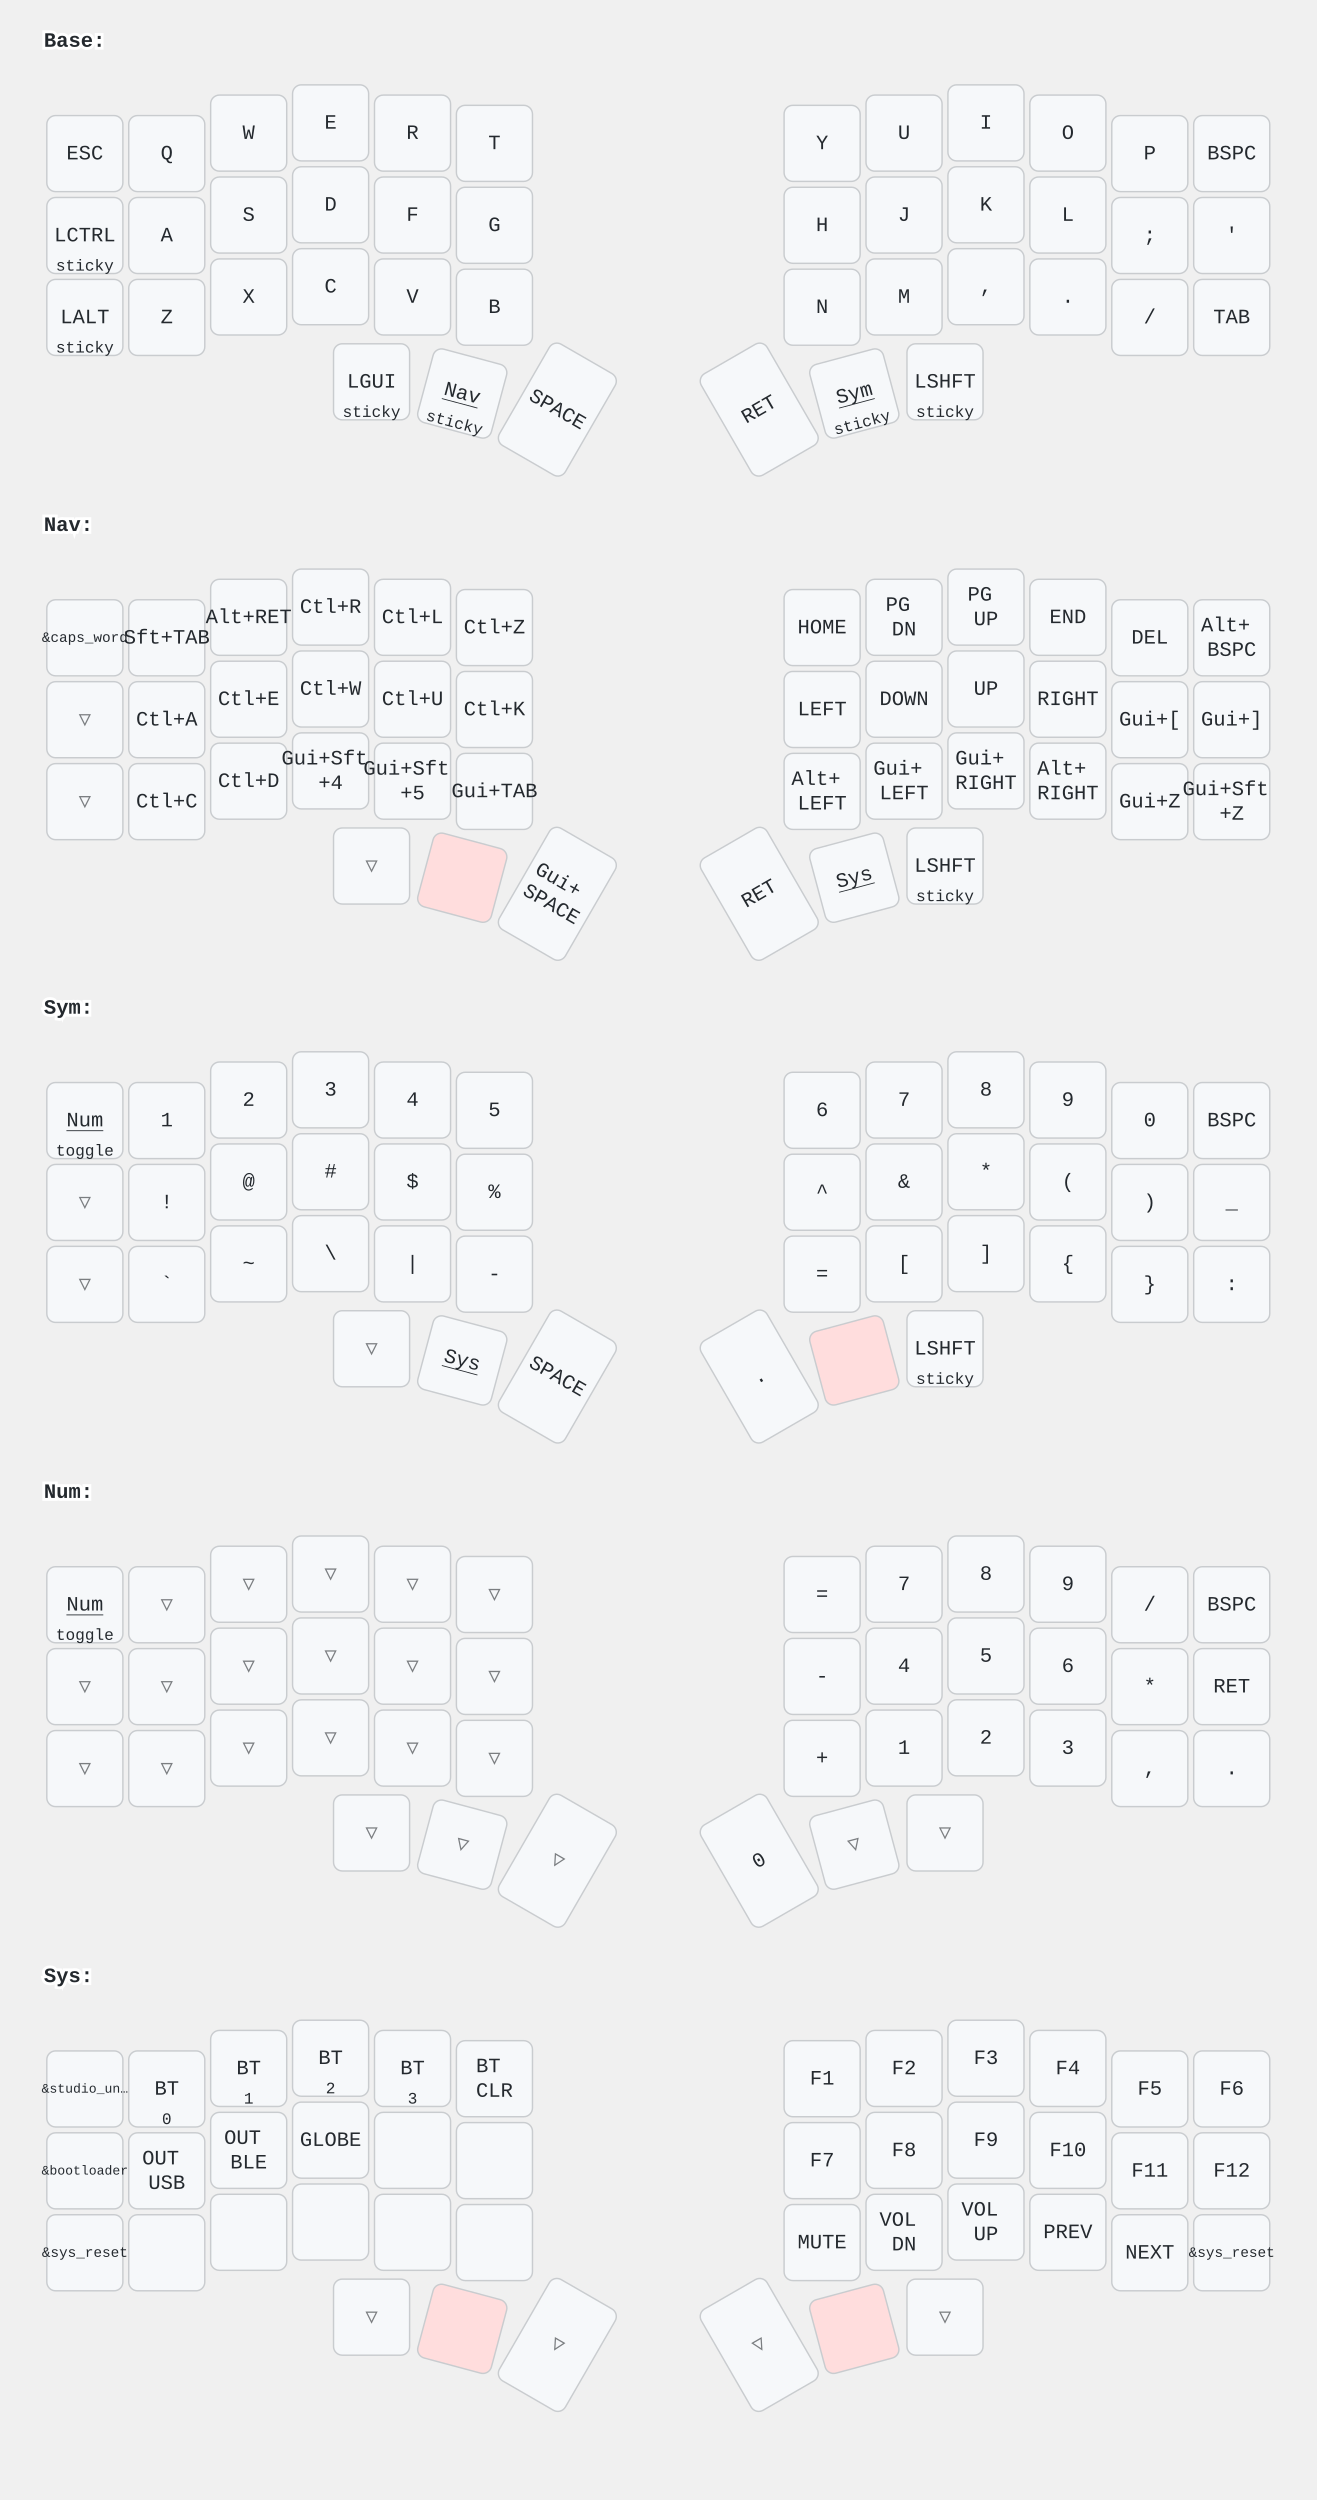
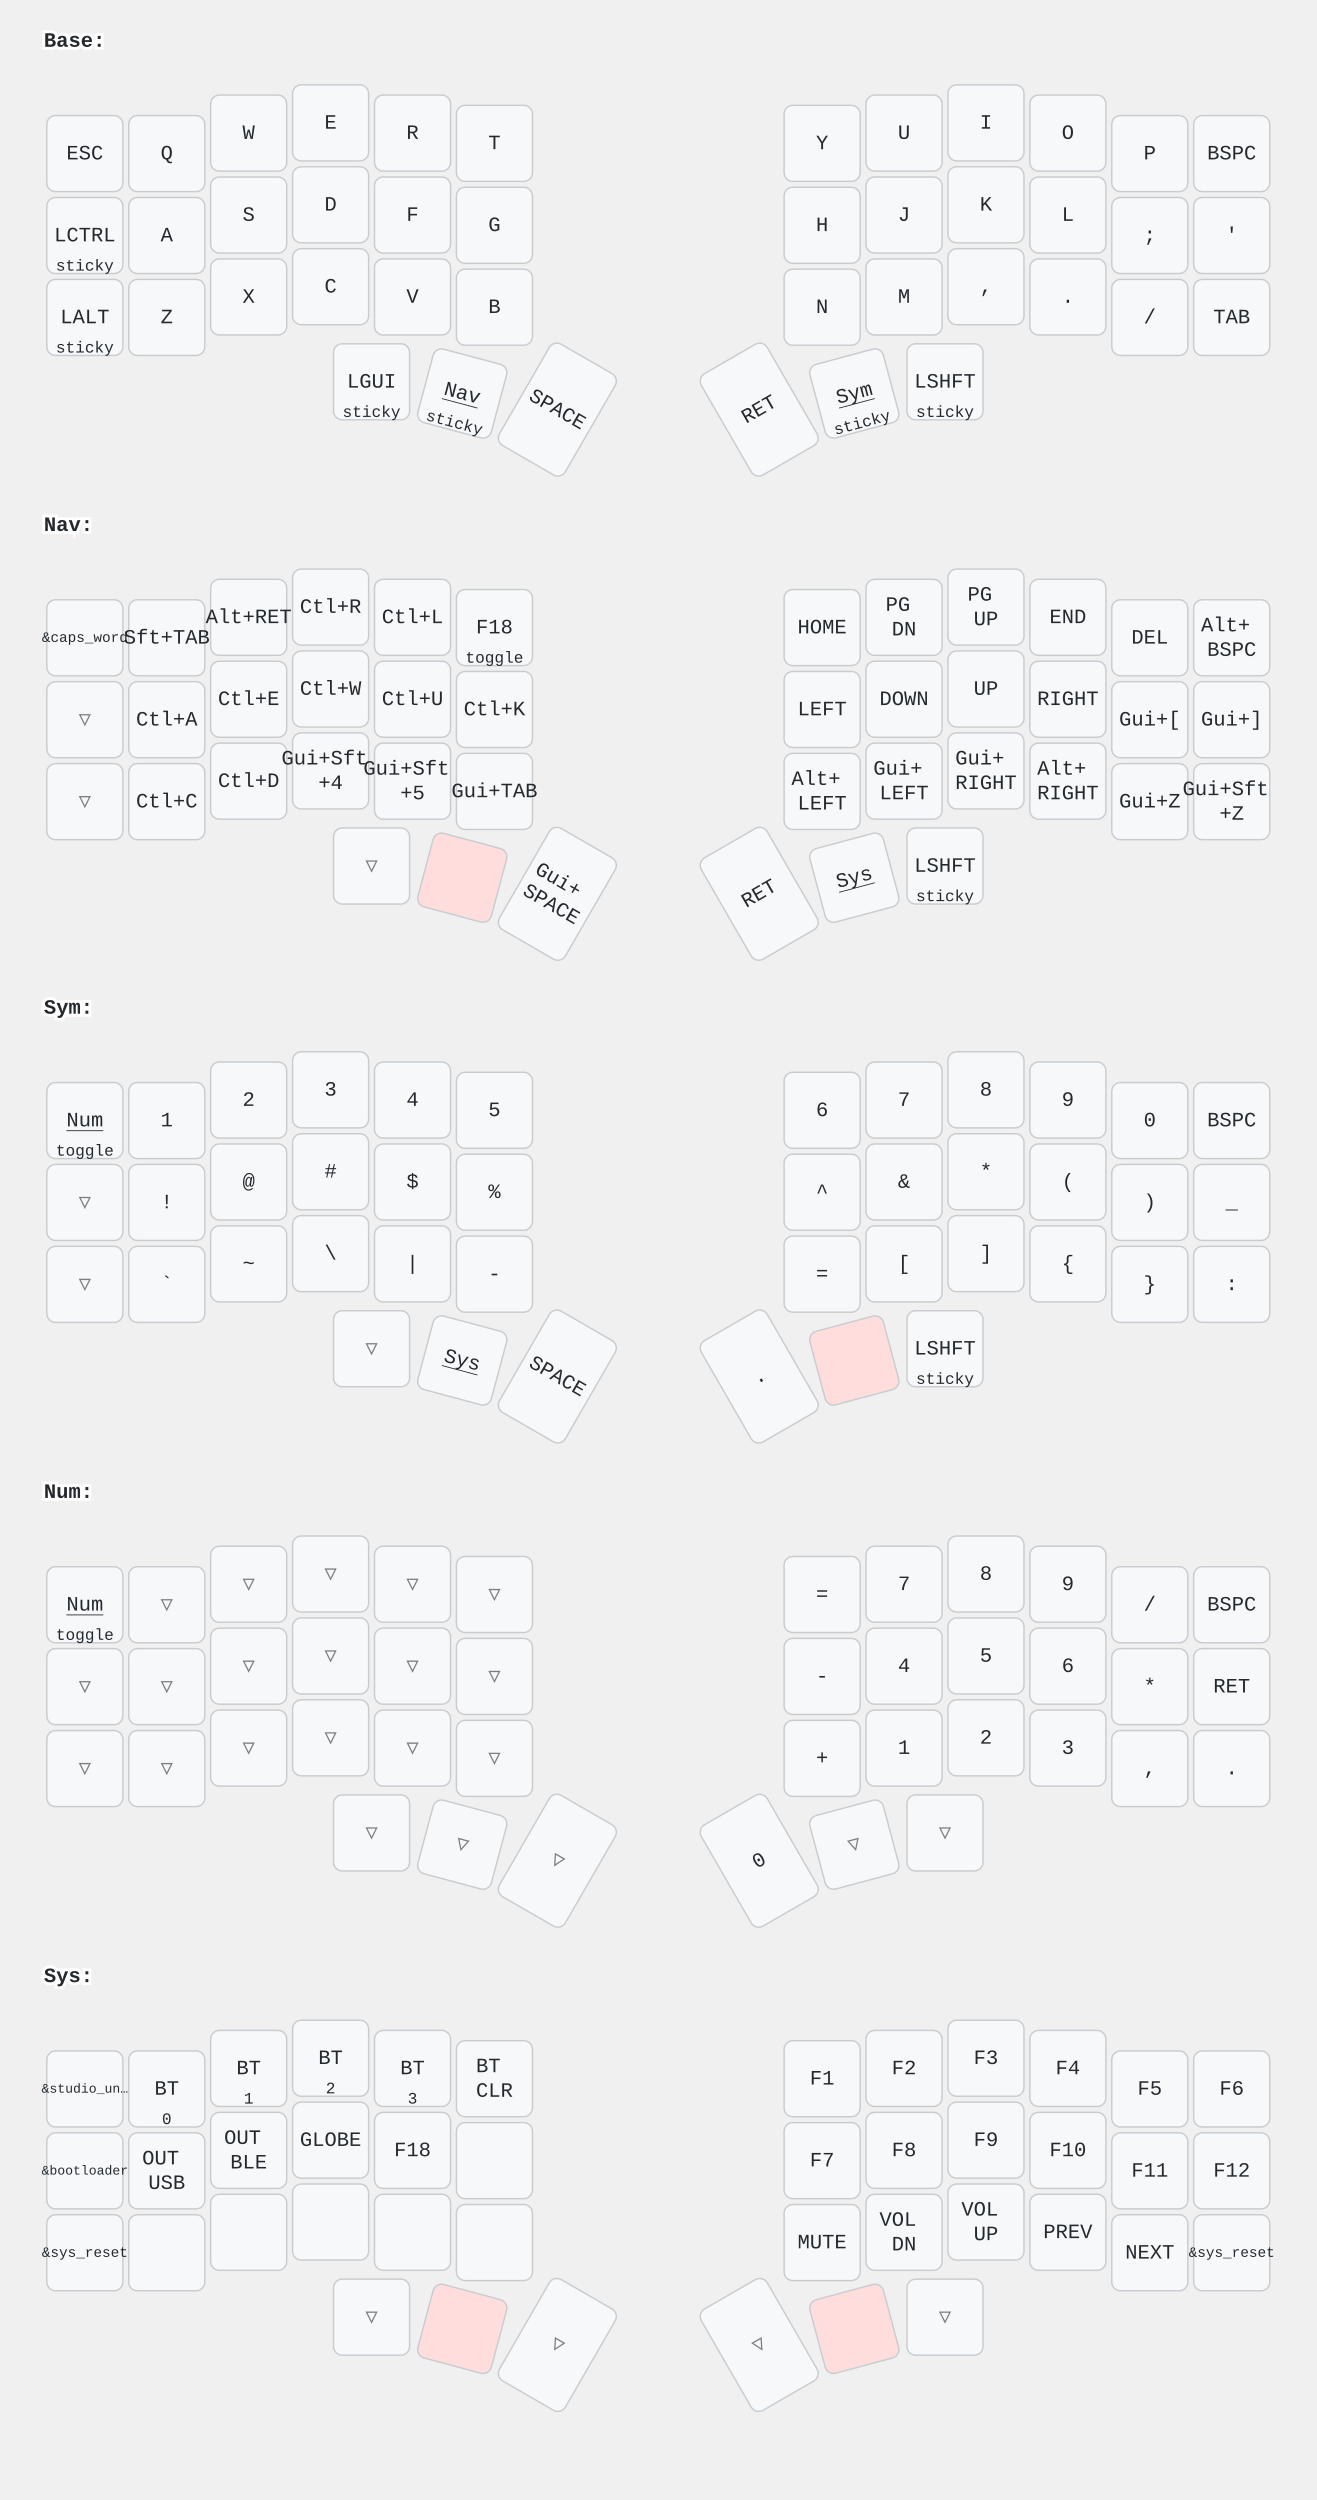
<svg xmlns="http://www.w3.org/2000/svg" width="900" height="1709" viewBox="0 0 900 1709" class="keymap">
  <style>/* inherit to force styles through use tags */
svg path {
    fill: inherit;
}

/* font and background color specifications */
svg.keymap {
    font-family: SFMono-Regular,Consolas,Liberation Mono,Menlo,monospace;
    font-size: 14px;
    font-kerning: normal;
    text-rendering: optimizeLegibility;
    fill: #24292e;
}

/* default key styling */
rect.key {
    fill: #f6f8fa;
}

rect.key, rect.combo {
    stroke: #c9cccf;
    stroke-width: 1;
}

/* default key side styling, only used is draw_key_sides is set */
rect.side {
    filter: brightness(90%);
}

/* color accent for combo boxes */
rect.combo, rect.combo-separate {
    fill: #cdf;
}

/* color accent for held keys */
rect.held, rect.combo.held {
    fill: #fdd;
}

/* color accent for ghost (optional) keys */
rect.ghost, rect.combo.ghost {
    stroke-dasharray: 4, 4;
    stroke-width: 2;
}

text {
    text-anchor: middle;
    dominant-baseline: middle;
}

/* styling for layer labels */
text.label {
    font-weight: bold;
    text-anchor: start;
    stroke: white;
    stroke-width: 4;
    paint-order: stroke;
}

/* styling for optional footer */
text.footer {
    text-anchor: end;
    dominant-baseline: auto;
    stroke: white;
    stroke-width: 4;
    paint-order: stroke;
}

/* styling for combo tap, and key non-tap label text */
text.combo, text.hold, text.shifted, text.left, text.right, text.tl, text.tr, text.bl, text.br {
    font-size: 11px;
}

text.hold, text.bl, text.br {
    text-anchor: middle;
    dominant-baseline: auto;
}

text.shifted, text.tl, text.tr {
    text-anchor: middle;
    dominant-baseline: hanging;
}

text.left, text.tl, text.bl {
    text-anchor: start;
}

text.right, text.tr, text.br {
    text-anchor: end;
}

text.layer-activator {
    text-decoration: underline;
}

/* styling for hold/shifted label text in combo box */
text.combo.hold, text.combo.shifted, text.combo.left, text.combo.right {
    font-size: 8px;
}

/* lighter symbol for transparent keys */
text.trans {
    fill: #7b7e81;
}

/* styling for combo dendrons */
path.combo {
    stroke-width: 1;
    stroke: gray;
    fill: none;
}

/* Start Tabler Icons Cleanup */
/* cannot use height/width with glyphs */
.icon-tabler &gt; path {
    fill: inherit;
    stroke: inherit;
    stroke-width: 2;
}
/* hide tabler's default box */
.icon-tabler &gt; path[stroke="none"][fill="none"] {
    visibility: hidden;
}
/* End Tabler Icons Cleanup */
</style>
  <g transform="translate(30, 0)" class="layer-Base">
    <text x="0" y="28" class="label" id="Base">Base:</text>
    <g transform="translate(0, 56)">
      <g transform="translate(28, 49)" class="key keypos-0">
        <rect rx="6" ry="6" x="-26" y="-26" width="52" height="52" class="key" />
        <text x="0" y="0" class="key tap">ESC</text>
      </g>
      <g transform="translate(84, 49)" class="key keypos-1">
        <rect rx="6" ry="6" x="-26" y="-26" width="52" height="52" class="key" />
        <text x="0" y="0" class="key tap">Q</text>
      </g>
      <g transform="translate(140, 35)" class="key keypos-2">
        <rect rx="6" ry="6" x="-26" y="-26" width="52" height="52" class="key" />
        <text x="0" y="0" class="key tap">W</text>
      </g>
      <g transform="translate(196, 28)" class="key keypos-3">
        <rect rx="6" ry="6" x="-26" y="-26" width="52" height="52" class="key" />
        <text x="0" y="0" class="key tap">E</text>
      </g>
      <g transform="translate(252, 35)" class="key keypos-4">
        <rect rx="6" ry="6" x="-26" y="-26" width="52" height="52" class="key" />
        <text x="0" y="0" class="key tap">R</text>
      </g>
      <g transform="translate(308, 42)" class="key keypos-5">
        <rect rx="6" ry="6" x="-26" y="-26" width="52" height="52" class="key" />
        <text x="0" y="0" class="key tap">T</text>
      </g>
      <g transform="translate(532, 42)" class="key keypos-6">
        <rect rx="6" ry="6" x="-26" y="-26" width="52" height="52" class="key" />
        <text x="0" y="0" class="key tap">Y</text>
      </g>
      <g transform="translate(588, 35)" class="key keypos-7">
        <rect rx="6" ry="6" x="-26" y="-26" width="52" height="52" class="key" />
        <text x="0" y="0" class="key tap">U</text>
      </g>
      <g transform="translate(644, 28)" class="key keypos-8">
        <rect rx="6" ry="6" x="-26" y="-26" width="52" height="52" class="key" />
        <text x="0" y="0" class="key tap">I</text>
      </g>
      <g transform="translate(700, 35)" class="key keypos-9">
        <rect rx="6" ry="6" x="-26" y="-26" width="52" height="52" class="key" />
        <text x="0" y="0" class="key tap">O</text>
      </g>
      <g transform="translate(756, 49)" class="key keypos-10">
        <rect rx="6" ry="6" x="-26" y="-26" width="52" height="52" class="key" />
        <text x="0" y="0" class="key tap">P</text>
      </g>
      <g transform="translate(812, 49)" class="key keypos-11">
        <rect rx="6" ry="6" x="-26" y="-26" width="52" height="52" class="key" />
        <text x="0" y="0" class="key tap">BSPC</text>
      </g>
      <g transform="translate(28, 105)" class="key keypos-12">
        <rect rx="6" ry="6" x="-26" y="-26" width="52" height="52" class="key" />
        <text x="0" y="0" class="key tap">LCTRL</text>
        <text x="0" y="24" class="key hold">sticky</text>
      </g>
      <g transform="translate(84, 105)" class="key keypos-13">
        <rect rx="6" ry="6" x="-26" y="-26" width="52" height="52" class="key" />
        <text x="0" y="0" class="key tap">A</text>
      </g>
      <g transform="translate(140, 91)" class="key keypos-14">
        <rect rx="6" ry="6" x="-26" y="-26" width="52" height="52" class="key" />
        <text x="0" y="0" class="key tap">S</text>
      </g>
      <g transform="translate(196, 84)" class="key keypos-15">
        <rect rx="6" ry="6" x="-26" y="-26" width="52" height="52" class="key" />
        <text x="0" y="0" class="key tap">D</text>
      </g>
      <g transform="translate(252, 91)" class="key keypos-16">
        <rect rx="6" ry="6" x="-26" y="-26" width="52" height="52" class="key" />
        <text x="0" y="0" class="key tap">F</text>
      </g>
      <g transform="translate(308, 98)" class="key keypos-17">
        <rect rx="6" ry="6" x="-26" y="-26" width="52" height="52" class="key" />
        <text x="0" y="0" class="key tap">G</text>
      </g>
      <g transform="translate(532, 98)" class="key keypos-18">
        <rect rx="6" ry="6" x="-26" y="-26" width="52" height="52" class="key" />
        <text x="0" y="0" class="key tap">H</text>
      </g>
      <g transform="translate(588, 91)" class="key keypos-19">
        <rect rx="6" ry="6" x="-26" y="-26" width="52" height="52" class="key" />
        <text x="0" y="0" class="key tap">J</text>
      </g>
      <g transform="translate(644, 84)" class="key keypos-20">
        <rect rx="6" ry="6" x="-26" y="-26" width="52" height="52" class="key" />
        <text x="0" y="0" class="key tap">K</text>
      </g>
      <g transform="translate(700, 91)" class="key keypos-21">
        <rect rx="6" ry="6" x="-26" y="-26" width="52" height="52" class="key" />
        <text x="0" y="0" class="key tap">L</text>
      </g>
      <g transform="translate(756, 105)" class="key keypos-22">
        <rect rx="6" ry="6" x="-26" y="-26" width="52" height="52" class="key" />
        <text x="0" y="0" class="key tap">;</text>
      </g>
      <g transform="translate(812, 105)" class="key keypos-23">
        <rect rx="6" ry="6" x="-26" y="-26" width="52" height="52" class="key" />
        <text x="0" y="0" class="key tap">'</text>
      </g>
      <g transform="translate(28, 161)" class="key keypos-24">
        <rect rx="6" ry="6" x="-26" y="-26" width="52" height="52" class="key" />
        <text x="0" y="0" class="key tap">LALT</text>
        <text x="0" y="24" class="key hold">sticky</text>
      </g>
      <g transform="translate(84, 161)" class="key keypos-25">
        <rect rx="6" ry="6" x="-26" y="-26" width="52" height="52" class="key" />
        <text x="0" y="0" class="key tap">Z</text>
      </g>
      <g transform="translate(140, 147)" class="key keypos-26">
        <rect rx="6" ry="6" x="-26" y="-26" width="52" height="52" class="key" />
        <text x="0" y="0" class="key tap">X</text>
      </g>
      <g transform="translate(196, 140)" class="key keypos-27">
        <rect rx="6" ry="6" x="-26" y="-26" width="52" height="52" class="key" />
        <text x="0" y="0" class="key tap">C</text>
      </g>
      <g transform="translate(252, 147)" class="key keypos-28">
        <rect rx="6" ry="6" x="-26" y="-26" width="52" height="52" class="key" />
        <text x="0" y="0" class="key tap">V</text>
      </g>
      <g transform="translate(308, 154)" class="key keypos-29">
        <rect rx="6" ry="6" x="-26" y="-26" width="52" height="52" class="key" />
        <text x="0" y="0" class="key tap">B</text>
      </g>
      <g transform="translate(532, 154)" class="key keypos-30">
        <rect rx="6" ry="6" x="-26" y="-26" width="52" height="52" class="key" />
        <text x="0" y="0" class="key tap">N</text>
      </g>
      <g transform="translate(588, 147)" class="key keypos-31">
        <rect rx="6" ry="6" x="-26" y="-26" width="52" height="52" class="key" />
        <text x="0" y="0" class="key tap">M</text>
      </g>
      <g transform="translate(644, 140)" class="key keypos-32">
        <rect rx="6" ry="6" x="-26" y="-26" width="52" height="52" class="key" />
        <text x="0" y="0" class="key tap">,</text>
      </g>
      <g transform="translate(700, 147)" class="key keypos-33">
        <rect rx="6" ry="6" x="-26" y="-26" width="52" height="52" class="key" />
        <text x="0" y="0" class="key tap">.</text>
      </g>
      <g transform="translate(756, 161)" class="key keypos-34">
        <rect rx="6" ry="6" x="-26" y="-26" width="52" height="52" class="key" />
        <text x="0" y="0" class="key tap">/</text>
      </g>
      <g transform="translate(812, 161)" class="key keypos-35">
        <rect rx="6" ry="6" x="-26" y="-26" width="52" height="52" class="key" />
        <text x="0" y="0" class="key tap">TAB</text>
      </g>
      <g transform="translate(224, 205)" class="key keypos-36">
        <rect rx="6" ry="6" x="-26" y="-26" width="52" height="52" class="key" />
        <text x="0" y="0" class="key tap">LGUI</text>
        <text x="0" y="24" class="key hold">sticky</text>
      </g>
      <g transform="translate(286, 213) rotate(15.0)" class="key keypos-37">
        <rect rx="6" ry="6" x="-26" y="-26" width="52" height="52" class="key" />
        <a href="#Nav">
          <text x="0" y="0" class="key tap layer-activator">Nav</text>
        </a>
        <text x="0" y="24" class="key hold">sticky</text>
      </g>
      <g transform="translate(351, 224) rotate(30.0)" class="key keypos-38">
        <rect rx="6" ry="6" x="-26" y="-40" width="52" height="80" class="key" />
        <text x="0" y="0" class="key tap">SPACE</text>
      </g>
      <g transform="translate(489, 224) rotate(-30.0)" class="key keypos-39">
        <rect rx="6" ry="6" x="-26" y="-40" width="52" height="80" class="key" />
        <text x="0" y="0" class="key tap">RET</text>
      </g>
      <g transform="translate(554, 213) rotate(-15.0)" class="key keypos-40">
        <rect rx="6" ry="6" x="-26" y="-26" width="52" height="52" class="key" />
        <a href="#Sym">
          <text x="0" y="0" class="key tap layer-activator">Sym</text>
        </a>
        <text x="0" y="24" class="key hold">sticky</text>
      </g>
      <g transform="translate(616, 205)" class="key keypos-41">
        <rect rx="6" ry="6" x="-26" y="-26" width="52" height="52" class="key" />
        <text x="0" y="0" class="key tap">LSHFT</text>
        <text x="0" y="24" class="key hold">sticky</text>
      </g>
    </g>
  </g>
  <g transform="translate(30, 331)" class="layer-Nav">
    <text x="0" y="28" class="label" id="Nav">Nav:</text>
    <g transform="translate(0, 56)">
      <g transform="translate(28, 49)" class="key keypos-0">
        <rect rx="6" ry="6" x="-26" y="-26" width="52" height="52" class="key" />
        <text x="0" y="0" class="key tap">
          <tspan style="font-size: 70%">&amp;caps_word</tspan>
        </text>
      </g>
      <g transform="translate(84, 49)" class="key keypos-1">
        <rect rx="6" ry="6" x="-26" y="-26" width="52" height="52" class="key" />
        <text x="0" y="0" class="key tap">Sft+TAB</text>
      </g>
      <g transform="translate(140, 35)" class="key keypos-2">
        <rect rx="6" ry="6" x="-26" y="-26" width="52" height="52" class="key" />
        <text x="0" y="0" class="key tap">Alt+RET</text>
      </g>
      <g transform="translate(196, 28)" class="key keypos-3">
        <rect rx="6" ry="6" x="-26" y="-26" width="52" height="52" class="key" />
        <text x="0" y="0" class="key tap">Ctl+R</text>
      </g>
      <g transform="translate(252, 35)" class="key keypos-4">
        <rect rx="6" ry="6" x="-26" y="-26" width="52" height="52" class="key" />
        <text x="0" y="0" class="key tap">Ctl+L</text>
      </g>
      <g transform="translate(308, 42)" class="key keypos-5">
        <rect rx="6" ry="6" x="-26" y="-26" width="52" height="52" class="key" />
-         <text x="0" y="0" class="key tap">Ctl+Z</text>
+         <text x="0" y="0" class="key tap">F18</text>
+         <text x="0" y="24" class="key hold">toggle</text>
      </g>
      <g transform="translate(532, 42)" class="key keypos-6">
        <rect rx="6" ry="6" x="-26" y="-26" width="52" height="52" class="key" />
        <text x="0" y="0" class="key tap">HOME</text>
      </g>
      <g transform="translate(588, 35)" class="key keypos-7">
        <rect rx="6" ry="6" x="-26" y="-26" width="52" height="52" class="key" />
        <text x="0" y="0" class="key tap">
          <tspan x="0" dy="-0.6em">PG</tspan>
          <tspan x="0" dy="1.2em">DN</tspan>
        </text>
      </g>
      <g transform="translate(644, 28)" class="key keypos-8">
        <rect rx="6" ry="6" x="-26" y="-26" width="52" height="52" class="key" />
        <text x="0" y="0" class="key tap">
          <tspan x="0" dy="-0.6em">PG</tspan>
          <tspan x="0" dy="1.2em">UP</tspan>
        </text>
      </g>
      <g transform="translate(700, 35)" class="key keypos-9">
        <rect rx="6" ry="6" x="-26" y="-26" width="52" height="52" class="key" />
        <text x="0" y="0" class="key tap">END</text>
      </g>
      <g transform="translate(756, 49)" class="key keypos-10">
        <rect rx="6" ry="6" x="-26" y="-26" width="52" height="52" class="key" />
        <text x="0" y="0" class="key tap">DEL</text>
      </g>
      <g transform="translate(812, 49)" class="key keypos-11">
        <rect rx="6" ry="6" x="-26" y="-26" width="52" height="52" class="key" />
        <text x="0" y="0" class="key tap">
          <tspan x="0" dy="-0.6em">Alt+</tspan>
          <tspan x="0" dy="1.2em">BSPC</tspan>
        </text>
      </g>
      <g transform="translate(28, 105)" class="key trans keypos-12">
        <rect rx="6" ry="6" x="-26" y="-26" width="52" height="52" class="key trans" />
        <text x="0" y="0" class="key trans tap">▽</text>
      </g>
      <g transform="translate(84, 105)" class="key keypos-13">
        <rect rx="6" ry="6" x="-26" y="-26" width="52" height="52" class="key" />
        <text x="0" y="0" class="key tap">Ctl+A</text>
      </g>
      <g transform="translate(140, 91)" class="key keypos-14">
        <rect rx="6" ry="6" x="-26" y="-26" width="52" height="52" class="key" />
        <text x="0" y="0" class="key tap">Ctl+E</text>
      </g>
      <g transform="translate(196, 84)" class="key keypos-15">
        <rect rx="6" ry="6" x="-26" y="-26" width="52" height="52" class="key" />
        <text x="0" y="0" class="key tap">Ctl+W</text>
      </g>
      <g transform="translate(252, 91)" class="key keypos-16">
        <rect rx="6" ry="6" x="-26" y="-26" width="52" height="52" class="key" />
        <text x="0" y="0" class="key tap">Ctl+U</text>
      </g>
      <g transform="translate(308, 98)" class="key keypos-17">
        <rect rx="6" ry="6" x="-26" y="-26" width="52" height="52" class="key" />
        <text x="0" y="0" class="key tap">Ctl+K</text>
      </g>
      <g transform="translate(532, 98)" class="key keypos-18">
        <rect rx="6" ry="6" x="-26" y="-26" width="52" height="52" class="key" />
        <text x="0" y="0" class="key tap">LEFT</text>
      </g>
      <g transform="translate(588, 91)" class="key keypos-19">
        <rect rx="6" ry="6" x="-26" y="-26" width="52" height="52" class="key" />
        <text x="0" y="0" class="key tap">DOWN</text>
      </g>
      <g transform="translate(644, 84)" class="key keypos-20">
        <rect rx="6" ry="6" x="-26" y="-26" width="52" height="52" class="key" />
        <text x="0" y="0" class="key tap">UP</text>
      </g>
      <g transform="translate(700, 91)" class="key keypos-21">
        <rect rx="6" ry="6" x="-26" y="-26" width="52" height="52" class="key" />
        <text x="0" y="0" class="key tap">RIGHT</text>
      </g>
      <g transform="translate(756, 105)" class="key keypos-22">
        <rect rx="6" ry="6" x="-26" y="-26" width="52" height="52" class="key" />
        <text x="0" y="0" class="key tap">Gui+[</text>
      </g>
      <g transform="translate(812, 105)" class="key keypos-23">
        <rect rx="6" ry="6" x="-26" y="-26" width="52" height="52" class="key" />
        <text x="0" y="0" class="key tap">Gui+]</text>
      </g>
      <g transform="translate(28, 161)" class="key trans keypos-24">
        <rect rx="6" ry="6" x="-26" y="-26" width="52" height="52" class="key trans" />
        <text x="0" y="0" class="key trans tap">▽</text>
      </g>
      <g transform="translate(84, 161)" class="key keypos-25">
        <rect rx="6" ry="6" x="-26" y="-26" width="52" height="52" class="key" />
        <text x="0" y="0" class="key tap">Ctl+C</text>
      </g>
      <g transform="translate(140, 147)" class="key keypos-26">
        <rect rx="6" ry="6" x="-26" y="-26" width="52" height="52" class="key" />
        <text x="0" y="0" class="key tap">Ctl+D</text>
      </g>
      <g transform="translate(196, 140)" class="key keypos-27">
        <rect rx="6" ry="6" x="-26" y="-26" width="52" height="52" class="key" />
        <text x="0" y="0" class="key tap">
          <tspan x="0" dy="-0.6em">Gui+Sft</tspan>
          <tspan x="0" dy="1.2em">+4</tspan>
        </text>
      </g>
      <g transform="translate(252, 147)" class="key keypos-28">
        <rect rx="6" ry="6" x="-26" y="-26" width="52" height="52" class="key" />
        <text x="0" y="0" class="key tap">
          <tspan x="0" dy="-0.6em">Gui+Sft</tspan>
          <tspan x="0" dy="1.2em">+5</tspan>
        </text>
      </g>
      <g transform="translate(308, 154)" class="key keypos-29">
        <rect rx="6" ry="6" x="-26" y="-26" width="52" height="52" class="key" />
        <text x="0" y="0" class="key tap">Gui+TAB</text>
      </g>
      <g transform="translate(532, 154)" class="key keypos-30">
        <rect rx="6" ry="6" x="-26" y="-26" width="52" height="52" class="key" />
        <text x="0" y="0" class="key tap">
          <tspan x="0" dy="-0.6em">Alt+</tspan>
          <tspan x="0" dy="1.2em">LEFT</tspan>
        </text>
      </g>
      <g transform="translate(588, 147)" class="key keypos-31">
        <rect rx="6" ry="6" x="-26" y="-26" width="52" height="52" class="key" />
        <text x="0" y="0" class="key tap">
          <tspan x="0" dy="-0.6em">Gui+</tspan>
          <tspan x="0" dy="1.2em">LEFT</tspan>
        </text>
      </g>
      <g transform="translate(644, 140)" class="key keypos-32">
        <rect rx="6" ry="6" x="-26" y="-26" width="52" height="52" class="key" />
        <text x="0" y="0" class="key tap">
          <tspan x="0" dy="-0.6em">Gui+</tspan>
          <tspan x="0" dy="1.2em">RIGHT</tspan>
        </text>
      </g>
      <g transform="translate(700, 147)" class="key keypos-33">
        <rect rx="6" ry="6" x="-26" y="-26" width="52" height="52" class="key" />
        <text x="0" y="0" class="key tap">
          <tspan x="0" dy="-0.6em">Alt+</tspan>
          <tspan x="0" dy="1.2em">RIGHT</tspan>
        </text>
      </g>
      <g transform="translate(756, 161)" class="key keypos-34">
        <rect rx="6" ry="6" x="-26" y="-26" width="52" height="52" class="key" />
        <text x="0" y="0" class="key tap">Gui+Z</text>
      </g>
      <g transform="translate(812, 161)" class="key keypos-35">
        <rect rx="6" ry="6" x="-26" y="-26" width="52" height="52" class="key" />
        <text x="0" y="0" class="key tap">
          <tspan x="0" dy="-0.6em">Gui+Sft</tspan>
          <tspan x="0" dy="1.2em">+Z</tspan>
        </text>
      </g>
      <g transform="translate(224, 205)" class="key trans keypos-36">
        <rect rx="6" ry="6" x="-26" y="-26" width="52" height="52" class="key trans" />
        <text x="0" y="0" class="key trans tap">▽</text>
      </g>
      <g transform="translate(286, 213) rotate(15.0)" class="key held keypos-37">
        <rect rx="6" ry="6" x="-26" y="-26" width="52" height="52" class="key held" />
      </g>
      <g transform="translate(351, 224) rotate(30.0)" class="key keypos-38">
        <rect rx="6" ry="6" x="-26" y="-40" width="52" height="80" class="key" />
        <text x="0" y="0" class="key tap">
          <tspan x="0" dy="-0.6em">Gui+</tspan>
          <tspan x="0" dy="1.2em">SPACE</tspan>
        </text>
      </g>
      <g transform="translate(489, 224) rotate(-30.0)" class="key keypos-39">
        <rect rx="6" ry="6" x="-26" y="-40" width="52" height="80" class="key" />
        <text x="0" y="0" class="key tap">RET</text>
      </g>
      <g transform="translate(554, 213) rotate(-15.0)" class="key keypos-40">
        <rect rx="6" ry="6" x="-26" y="-26" width="52" height="52" class="key" />
        <a href="#Sys">
          <text x="0" y="0" class="key tap layer-activator">Sys</text>
        </a>
      </g>
      <g transform="translate(616, 205)" class="key keypos-41">
        <rect rx="6" ry="6" x="-26" y="-26" width="52" height="52" class="key" />
        <text x="0" y="0" class="key tap">LSHFT</text>
        <text x="0" y="24" class="key hold">sticky</text>
      </g>
    </g>
  </g>
  <g transform="translate(30, 661)" class="layer-Sym">
    <text x="0" y="28" class="label" id="Sym">Sym:</text>
    <g transform="translate(0, 56)">
      <g transform="translate(28, 49)" class="key keypos-0">
        <rect rx="6" ry="6" x="-26" y="-26" width="52" height="52" class="key" />
        <a href="#Num">
          <text x="0" y="0" class="key tap layer-activator">Num</text>
        </a>
        <text x="0" y="24" class="key hold">toggle</text>
      </g>
      <g transform="translate(84, 49)" class="key keypos-1">
        <rect rx="6" ry="6" x="-26" y="-26" width="52" height="52" class="key" />
        <text x="0" y="0" class="key tap">1</text>
      </g>
      <g transform="translate(140, 35)" class="key keypos-2">
        <rect rx="6" ry="6" x="-26" y="-26" width="52" height="52" class="key" />
        <text x="0" y="0" class="key tap">2</text>
      </g>
      <g transform="translate(196, 28)" class="key keypos-3">
        <rect rx="6" ry="6" x="-26" y="-26" width="52" height="52" class="key" />
        <text x="0" y="0" class="key tap">3</text>
      </g>
      <g transform="translate(252, 35)" class="key keypos-4">
        <rect rx="6" ry="6" x="-26" y="-26" width="52" height="52" class="key" />
        <text x="0" y="0" class="key tap">4</text>
      </g>
      <g transform="translate(308, 42)" class="key keypos-5">
        <rect rx="6" ry="6" x="-26" y="-26" width="52" height="52" class="key" />
        <text x="0" y="0" class="key tap">5</text>
      </g>
      <g transform="translate(532, 42)" class="key keypos-6">
        <rect rx="6" ry="6" x="-26" y="-26" width="52" height="52" class="key" />
        <text x="0" y="0" class="key tap">6</text>
      </g>
      <g transform="translate(588, 35)" class="key keypos-7">
        <rect rx="6" ry="6" x="-26" y="-26" width="52" height="52" class="key" />
        <text x="0" y="0" class="key tap">7</text>
      </g>
      <g transform="translate(644, 28)" class="key keypos-8">
        <rect rx="6" ry="6" x="-26" y="-26" width="52" height="52" class="key" />
        <text x="0" y="0" class="key tap">8</text>
      </g>
      <g transform="translate(700, 35)" class="key keypos-9">
        <rect rx="6" ry="6" x="-26" y="-26" width="52" height="52" class="key" />
        <text x="0" y="0" class="key tap">9</text>
      </g>
      <g transform="translate(756, 49)" class="key keypos-10">
        <rect rx="6" ry="6" x="-26" y="-26" width="52" height="52" class="key" />
        <text x="0" y="0" class="key tap">0</text>
      </g>
      <g transform="translate(812, 49)" class="key keypos-11">
        <rect rx="6" ry="6" x="-26" y="-26" width="52" height="52" class="key" />
        <text x="0" y="0" class="key tap">BSPC</text>
      </g>
      <g transform="translate(28, 105)" class="key trans keypos-12">
        <rect rx="6" ry="6" x="-26" y="-26" width="52" height="52" class="key trans" />
        <text x="0" y="0" class="key trans tap">▽</text>
      </g>
      <g transform="translate(84, 105)" class="key keypos-13">
        <rect rx="6" ry="6" x="-26" y="-26" width="52" height="52" class="key" />
        <text x="0" y="0" class="key tap">!</text>
      </g>
      <g transform="translate(140, 91)" class="key keypos-14">
        <rect rx="6" ry="6" x="-26" y="-26" width="52" height="52" class="key" />
        <text x="0" y="0" class="key tap">@</text>
      </g>
      <g transform="translate(196, 84)" class="key keypos-15">
        <rect rx="6" ry="6" x="-26" y="-26" width="52" height="52" class="key" />
        <text x="0" y="0" class="key tap">#</text>
      </g>
      <g transform="translate(252, 91)" class="key keypos-16">
        <rect rx="6" ry="6" x="-26" y="-26" width="52" height="52" class="key" />
        <text x="0" y="0" class="key tap">$</text>
      </g>
      <g transform="translate(308, 98)" class="key keypos-17">
        <rect rx="6" ry="6" x="-26" y="-26" width="52" height="52" class="key" />
        <text x="0" y="0" class="key tap">%</text>
      </g>
      <g transform="translate(532, 98)" class="key keypos-18">
        <rect rx="6" ry="6" x="-26" y="-26" width="52" height="52" class="key" />
        <text x="0" y="0" class="key tap">^</text>
      </g>
      <g transform="translate(588, 91)" class="key keypos-19">
        <rect rx="6" ry="6" x="-26" y="-26" width="52" height="52" class="key" />
        <text x="0" y="0" class="key tap">&amp;</text>
      </g>
      <g transform="translate(644, 84)" class="key keypos-20">
        <rect rx="6" ry="6" x="-26" y="-26" width="52" height="52" class="key" />
        <text x="0" y="0" class="key tap">*</text>
      </g>
      <g transform="translate(700, 91)" class="key keypos-21">
        <rect rx="6" ry="6" x="-26" y="-26" width="52" height="52" class="key" />
        <text x="0" y="0" class="key tap">(</text>
      </g>
      <g transform="translate(756, 105)" class="key keypos-22">
        <rect rx="6" ry="6" x="-26" y="-26" width="52" height="52" class="key" />
        <text x="0" y="0" class="key tap">)</text>
      </g>
      <g transform="translate(812, 105)" class="key keypos-23">
        <rect rx="6" ry="6" x="-26" y="-26" width="52" height="52" class="key" />
        <text x="0" y="0" class="key tap">_</text>
      </g>
      <g transform="translate(28, 161)" class="key trans keypos-24">
        <rect rx="6" ry="6" x="-26" y="-26" width="52" height="52" class="key trans" />
        <text x="0" y="0" class="key trans tap">▽</text>
      </g>
      <g transform="translate(84, 161)" class="key keypos-25">
        <rect rx="6" ry="6" x="-26" y="-26" width="52" height="52" class="key" />
        <text x="0" y="0" class="key tap">`</text>
      </g>
      <g transform="translate(140, 147)" class="key keypos-26">
        <rect rx="6" ry="6" x="-26" y="-26" width="52" height="52" class="key" />
        <text x="0" y="0" class="key tap">~</text>
      </g>
      <g transform="translate(196, 140)" class="key keypos-27">
        <rect rx="6" ry="6" x="-26" y="-26" width="52" height="52" class="key" />
        <text x="0" y="0" class="key tap">\</text>
      </g>
      <g transform="translate(252, 147)" class="key keypos-28">
        <rect rx="6" ry="6" x="-26" y="-26" width="52" height="52" class="key" />
        <text x="0" y="0" class="key tap">|</text>
      </g>
      <g transform="translate(308, 154)" class="key keypos-29">
        <rect rx="6" ry="6" x="-26" y="-26" width="52" height="52" class="key" />
        <text x="0" y="0" class="key tap">-</text>
      </g>
      <g transform="translate(532, 154)" class="key keypos-30">
        <rect rx="6" ry="6" x="-26" y="-26" width="52" height="52" class="key" />
        <text x="0" y="0" class="key tap">=</text>
      </g>
      <g transform="translate(588, 147)" class="key keypos-31">
        <rect rx="6" ry="6" x="-26" y="-26" width="52" height="52" class="key" />
        <text x="0" y="0" class="key tap">[</text>
      </g>
      <g transform="translate(644, 140)" class="key keypos-32">
        <rect rx="6" ry="6" x="-26" y="-26" width="52" height="52" class="key" />
        <text x="0" y="0" class="key tap">]</text>
      </g>
      <g transform="translate(700, 147)" class="key keypos-33">
        <rect rx="6" ry="6" x="-26" y="-26" width="52" height="52" class="key" />
        <text x="0" y="0" class="key tap">{</text>
      </g>
      <g transform="translate(756, 161)" class="key keypos-34">
        <rect rx="6" ry="6" x="-26" y="-26" width="52" height="52" class="key" />
        <text x="0" y="0" class="key tap">}</text>
      </g>
      <g transform="translate(812, 161)" class="key keypos-35">
        <rect rx="6" ry="6" x="-26" y="-26" width="52" height="52" class="key" />
        <text x="0" y="0" class="key tap">:</text>
      </g>
      <g transform="translate(224, 205)" class="key trans keypos-36">
        <rect rx="6" ry="6" x="-26" y="-26" width="52" height="52" class="key trans" />
        <text x="0" y="0" class="key trans tap">▽</text>
      </g>
      <g transform="translate(286, 213) rotate(15.0)" class="key keypos-37">
        <rect rx="6" ry="6" x="-26" y="-26" width="52" height="52" class="key" />
        <a href="#Sys">
          <text x="0" y="0" class="key tap layer-activator">Sys</text>
        </a>
      </g>
      <g transform="translate(351, 224) rotate(30.0)" class="key keypos-38">
        <rect rx="6" ry="6" x="-26" y="-40" width="52" height="80" class="key" />
        <text x="0" y="0" class="key tap">SPACE</text>
      </g>
      <g transform="translate(489, 224) rotate(-30.0)" class="key keypos-39">
        <rect rx="6" ry="6" x="-26" y="-40" width="52" height="80" class="key" />
        <text x="0" y="0" class="key tap">.</text>
      </g>
      <g transform="translate(554, 213) rotate(-15.0)" class="key held keypos-40">
        <rect rx="6" ry="6" x="-26" y="-26" width="52" height="52" class="key held" />
      </g>
      <g transform="translate(616, 205)" class="key keypos-41">
        <rect rx="6" ry="6" x="-26" y="-26" width="52" height="52" class="key" />
        <text x="0" y="0" class="key tap">LSHFT</text>
        <text x="0" y="24" class="key hold">sticky</text>
      </g>
    </g>
  </g>
  <g transform="translate(30, 992)" class="layer-Num">
    <text x="0" y="28" class="label" id="Num">Num:</text>
    <g transform="translate(0, 56)">
      <g transform="translate(28, 49)" class="key keypos-0">
        <rect rx="6" ry="6" x="-26" y="-26" width="52" height="52" class="key" />
        <a href="#Num">
          <text x="0" y="0" class="key tap layer-activator">Num</text>
        </a>
        <text x="0" y="24" class="key hold">toggle</text>
      </g>
      <g transform="translate(84, 49)" class="key trans keypos-1">
        <rect rx="6" ry="6" x="-26" y="-26" width="52" height="52" class="key trans" />
        <text x="0" y="0" class="key trans tap">▽</text>
      </g>
      <g transform="translate(140, 35)" class="key trans keypos-2">
        <rect rx="6" ry="6" x="-26" y="-26" width="52" height="52" class="key trans" />
        <text x="0" y="0" class="key trans tap">▽</text>
      </g>
      <g transform="translate(196, 28)" class="key trans keypos-3">
        <rect rx="6" ry="6" x="-26" y="-26" width="52" height="52" class="key trans" />
        <text x="0" y="0" class="key trans tap">▽</text>
      </g>
      <g transform="translate(252, 35)" class="key trans keypos-4">
        <rect rx="6" ry="6" x="-26" y="-26" width="52" height="52" class="key trans" />
        <text x="0" y="0" class="key trans tap">▽</text>
      </g>
      <g transform="translate(308, 42)" class="key trans keypos-5">
        <rect rx="6" ry="6" x="-26" y="-26" width="52" height="52" class="key trans" />
        <text x="0" y="0" class="key trans tap">▽</text>
      </g>
      <g transform="translate(532, 42)" class="key keypos-6">
        <rect rx="6" ry="6" x="-26" y="-26" width="52" height="52" class="key" />
        <text x="0" y="0" class="key tap">=</text>
      </g>
      <g transform="translate(588, 35)" class="key keypos-7">
        <rect rx="6" ry="6" x="-26" y="-26" width="52" height="52" class="key" />
        <text x="0" y="0" class="key tap">7</text>
      </g>
      <g transform="translate(644, 28)" class="key keypos-8">
        <rect rx="6" ry="6" x="-26" y="-26" width="52" height="52" class="key" />
        <text x="0" y="0" class="key tap">8</text>
      </g>
      <g transform="translate(700, 35)" class="key keypos-9">
        <rect rx="6" ry="6" x="-26" y="-26" width="52" height="52" class="key" />
        <text x="0" y="0" class="key tap">9</text>
      </g>
      <g transform="translate(756, 49)" class="key keypos-10">
        <rect rx="6" ry="6" x="-26" y="-26" width="52" height="52" class="key" />
        <text x="0" y="0" class="key tap">/</text>
      </g>
      <g transform="translate(812, 49)" class="key keypos-11">
        <rect rx="6" ry="6" x="-26" y="-26" width="52" height="52" class="key" />
        <text x="0" y="0" class="key tap">BSPC</text>
      </g>
      <g transform="translate(28, 105)" class="key trans keypos-12">
        <rect rx="6" ry="6" x="-26" y="-26" width="52" height="52" class="key trans" />
        <text x="0" y="0" class="key trans tap">▽</text>
      </g>
      <g transform="translate(84, 105)" class="key trans keypos-13">
        <rect rx="6" ry="6" x="-26" y="-26" width="52" height="52" class="key trans" />
        <text x="0" y="0" class="key trans tap">▽</text>
      </g>
      <g transform="translate(140, 91)" class="key trans keypos-14">
        <rect rx="6" ry="6" x="-26" y="-26" width="52" height="52" class="key trans" />
        <text x="0" y="0" class="key trans tap">▽</text>
      </g>
      <g transform="translate(196, 84)" class="key trans keypos-15">
        <rect rx="6" ry="6" x="-26" y="-26" width="52" height="52" class="key trans" />
        <text x="0" y="0" class="key trans tap">▽</text>
      </g>
      <g transform="translate(252, 91)" class="key trans keypos-16">
        <rect rx="6" ry="6" x="-26" y="-26" width="52" height="52" class="key trans" />
        <text x="0" y="0" class="key trans tap">▽</text>
      </g>
      <g transform="translate(308, 98)" class="key trans keypos-17">
        <rect rx="6" ry="6" x="-26" y="-26" width="52" height="52" class="key trans" />
        <text x="0" y="0" class="key trans tap">▽</text>
      </g>
      <g transform="translate(532, 98)" class="key keypos-18">
        <rect rx="6" ry="6" x="-26" y="-26" width="52" height="52" class="key" />
        <text x="0" y="0" class="key tap">-</text>
      </g>
      <g transform="translate(588, 91)" class="key keypos-19">
        <rect rx="6" ry="6" x="-26" y="-26" width="52" height="52" class="key" />
        <text x="0" y="0" class="key tap">4</text>
      </g>
      <g transform="translate(644, 84)" class="key keypos-20">
        <rect rx="6" ry="6" x="-26" y="-26" width="52" height="52" class="key" />
        <text x="0" y="0" class="key tap">5</text>
      </g>
      <g transform="translate(700, 91)" class="key keypos-21">
        <rect rx="6" ry="6" x="-26" y="-26" width="52" height="52" class="key" />
        <text x="0" y="0" class="key tap">6</text>
      </g>
      <g transform="translate(756, 105)" class="key keypos-22">
        <rect rx="6" ry="6" x="-26" y="-26" width="52" height="52" class="key" />
        <text x="0" y="0" class="key tap">*</text>
      </g>
      <g transform="translate(812, 105)" class="key keypos-23">
        <rect rx="6" ry="6" x="-26" y="-26" width="52" height="52" class="key" />
        <text x="0" y="0" class="key tap">RET</text>
      </g>
      <g transform="translate(28, 161)" class="key trans keypos-24">
        <rect rx="6" ry="6" x="-26" y="-26" width="52" height="52" class="key trans" />
        <text x="0" y="0" class="key trans tap">▽</text>
      </g>
      <g transform="translate(84, 161)" class="key trans keypos-25">
        <rect rx="6" ry="6" x="-26" y="-26" width="52" height="52" class="key trans" />
        <text x="0" y="0" class="key trans tap">▽</text>
      </g>
      <g transform="translate(140, 147)" class="key trans keypos-26">
        <rect rx="6" ry="6" x="-26" y="-26" width="52" height="52" class="key trans" />
        <text x="0" y="0" class="key trans tap">▽</text>
      </g>
      <g transform="translate(196, 140)" class="key trans keypos-27">
        <rect rx="6" ry="6" x="-26" y="-26" width="52" height="52" class="key trans" />
        <text x="0" y="0" class="key trans tap">▽</text>
      </g>
      <g transform="translate(252, 147)" class="key trans keypos-28">
        <rect rx="6" ry="6" x="-26" y="-26" width="52" height="52" class="key trans" />
        <text x="0" y="0" class="key trans tap">▽</text>
      </g>
      <g transform="translate(308, 154)" class="key trans keypos-29">
        <rect rx="6" ry="6" x="-26" y="-26" width="52" height="52" class="key trans" />
        <text x="0" y="0" class="key trans tap">▽</text>
      </g>
      <g transform="translate(532, 154)" class="key keypos-30">
        <rect rx="6" ry="6" x="-26" y="-26" width="52" height="52" class="key" />
        <text x="0" y="0" class="key tap">+</text>
      </g>
      <g transform="translate(588, 147)" class="key keypos-31">
        <rect rx="6" ry="6" x="-26" y="-26" width="52" height="52" class="key" />
        <text x="0" y="0" class="key tap">1</text>
      </g>
      <g transform="translate(644, 140)" class="key keypos-32">
        <rect rx="6" ry="6" x="-26" y="-26" width="52" height="52" class="key" />
        <text x="0" y="0" class="key tap">2</text>
      </g>
      <g transform="translate(700, 147)" class="key keypos-33">
        <rect rx="6" ry="6" x="-26" y="-26" width="52" height="52" class="key" />
        <text x="0" y="0" class="key tap">3</text>
      </g>
      <g transform="translate(756, 161)" class="key keypos-34">
        <rect rx="6" ry="6" x="-26" y="-26" width="52" height="52" class="key" />
        <text x="0" y="0" class="key tap">,</text>
      </g>
      <g transform="translate(812, 161)" class="key keypos-35">
        <rect rx="6" ry="6" x="-26" y="-26" width="52" height="52" class="key" />
        <text x="0" y="0" class="key tap">.</text>
      </g>
      <g transform="translate(224, 205)" class="key trans keypos-36">
        <rect rx="6" ry="6" x="-26" y="-26" width="52" height="52" class="key trans" />
        <text x="0" y="0" class="key trans tap">▽</text>
      </g>
      <g transform="translate(286, 213) rotate(15.0)" class="key trans keypos-37">
        <rect rx="6" ry="6" x="-26" y="-26" width="52" height="52" class="key trans" />
        <text x="0" y="0" class="key trans tap">▽</text>
      </g>
      <g transform="translate(351, 224) rotate(30.0)" class="key trans keypos-38">
        <rect rx="6" ry="6" x="-26" y="-40" width="52" height="80" class="key trans" />
        <text x="0" y="0" class="key trans tap">▽</text>
      </g>
      <g transform="translate(489, 224) rotate(-30.0)" class="key keypos-39">
        <rect rx="6" ry="6" x="-26" y="-40" width="52" height="80" class="key" />
        <text x="0" y="0" class="key tap">0</text>
      </g>
      <g transform="translate(554, 213) rotate(-15.0)" class="key trans keypos-40">
        <rect rx="6" ry="6" x="-26" y="-26" width="52" height="52" class="key trans" />
        <text x="0" y="0" class="key trans tap">▽</text>
      </g>
      <g transform="translate(616, 205)" class="key trans keypos-41">
        <rect rx="6" ry="6" x="-26" y="-26" width="52" height="52" class="key trans" />
        <text x="0" y="0" class="key trans tap">▽</text>
      </g>
    </g>
  </g>
  <g transform="translate(30, 1323)" class="layer-Sys">
    <text x="0" y="28" class="label" id="Sys">Sys:</text>
    <g transform="translate(0, 56)">
      <g transform="translate(28, 49)" class="key keypos-0">
        <rect rx="6" ry="6" x="-26" y="-26" width="52" height="52" class="key" />
        <text x="0" y="0" class="key tap">
          <tspan style="font-size: 64%">&amp;studio_un…</tspan>
        </text>
      </g>
      <g transform="translate(84, 49)" class="key keypos-1">
        <rect rx="6" ry="6" x="-26" y="-26" width="52" height="52" class="key" />
        <text x="0" y="0" class="key tap">BT</text>
        <text x="0" y="24" class="key hold">0</text>
      </g>
      <g transform="translate(140, 35)" class="key keypos-2">
        <rect rx="6" ry="6" x="-26" y="-26" width="52" height="52" class="key" />
        <text x="0" y="0" class="key tap">BT</text>
        <text x="0" y="24" class="key hold">1</text>
      </g>
      <g transform="translate(196, 28)" class="key keypos-3">
        <rect rx="6" ry="6" x="-26" y="-26" width="52" height="52" class="key" />
        <text x="0" y="0" class="key tap">BT</text>
        <text x="0" y="24" class="key hold">2</text>
      </g>
      <g transform="translate(252, 35)" class="key keypos-4">
        <rect rx="6" ry="6" x="-26" y="-26" width="52" height="52" class="key" />
        <text x="0" y="0" class="key tap">BT</text>
        <text x="0" y="24" class="key hold">3</text>
      </g>
      <g transform="translate(308, 42)" class="key keypos-5">
        <rect rx="6" ry="6" x="-26" y="-26" width="52" height="52" class="key" />
        <text x="0" y="0" class="key tap">
          <tspan x="0" dy="-0.6em">BT</tspan>
          <tspan x="0" dy="1.2em">CLR</tspan>
        </text>
      </g>
      <g transform="translate(532, 42)" class="key keypos-6">
        <rect rx="6" ry="6" x="-26" y="-26" width="52" height="52" class="key" />
        <text x="0" y="0" class="key tap">F1</text>
      </g>
      <g transform="translate(588, 35)" class="key keypos-7">
        <rect rx="6" ry="6" x="-26" y="-26" width="52" height="52" class="key" />
        <text x="0" y="0" class="key tap">F2</text>
      </g>
      <g transform="translate(644, 28)" class="key keypos-8">
        <rect rx="6" ry="6" x="-26" y="-26" width="52" height="52" class="key" />
        <text x="0" y="0" class="key tap">F3</text>
      </g>
      <g transform="translate(700, 35)" class="key keypos-9">
        <rect rx="6" ry="6" x="-26" y="-26" width="52" height="52" class="key" />
        <text x="0" y="0" class="key tap">F4</text>
      </g>
      <g transform="translate(756, 49)" class="key keypos-10">
        <rect rx="6" ry="6" x="-26" y="-26" width="52" height="52" class="key" />
        <text x="0" y="0" class="key tap">F5</text>
      </g>
      <g transform="translate(812, 49)" class="key keypos-11">
        <rect rx="6" ry="6" x="-26" y="-26" width="52" height="52" class="key" />
        <text x="0" y="0" class="key tap">F6</text>
      </g>
      <g transform="translate(28, 105)" class="key keypos-12">
        <rect rx="6" ry="6" x="-26" y="-26" width="52" height="52" class="key" />
        <text x="0" y="0" class="key tap">
          <tspan style="font-size: 64%">&amp;bootloader</tspan>
        </text>
      </g>
      <g transform="translate(84, 105)" class="key keypos-13">
        <rect rx="6" ry="6" x="-26" y="-26" width="52" height="52" class="key" />
        <text x="0" y="0" class="key tap">
          <tspan x="0" dy="-0.6em">OUT</tspan>
          <tspan x="0" dy="1.2em">USB</tspan>
        </text>
      </g>
      <g transform="translate(140, 91)" class="key keypos-14">
        <rect rx="6" ry="6" x="-26" y="-26" width="52" height="52" class="key" />
        <text x="0" y="0" class="key tap">
          <tspan x="0" dy="-0.6em">OUT</tspan>
          <tspan x="0" dy="1.2em">BLE</tspan>
        </text>
      </g>
      <g transform="translate(196, 84)" class="key keypos-15">
        <rect rx="6" ry="6" x="-26" y="-26" width="52" height="52" class="key" />
        <text x="0" y="0" class="key tap">GLOBE</text>
      </g>
      <g transform="translate(252, 91)" class="key keypos-16">
        <rect rx="6" ry="6" x="-26" y="-26" width="52" height="52" class="key" />
+         <text x="0" y="0" class="key tap">F18</text>
      </g>
      <g transform="translate(308, 98)" class="key keypos-17">
        <rect rx="6" ry="6" x="-26" y="-26" width="52" height="52" class="key" />
      </g>
      <g transform="translate(532, 98)" class="key keypos-18">
        <rect rx="6" ry="6" x="-26" y="-26" width="52" height="52" class="key" />
        <text x="0" y="0" class="key tap">F7</text>
      </g>
      <g transform="translate(588, 91)" class="key keypos-19">
        <rect rx="6" ry="6" x="-26" y="-26" width="52" height="52" class="key" />
        <text x="0" y="0" class="key tap">F8</text>
      </g>
      <g transform="translate(644, 84)" class="key keypos-20">
        <rect rx="6" ry="6" x="-26" y="-26" width="52" height="52" class="key" />
        <text x="0" y="0" class="key tap">F9</text>
      </g>
      <g transform="translate(700, 91)" class="key keypos-21">
        <rect rx="6" ry="6" x="-26" y="-26" width="52" height="52" class="key" />
        <text x="0" y="0" class="key tap">F10</text>
      </g>
      <g transform="translate(756, 105)" class="key keypos-22">
        <rect rx="6" ry="6" x="-26" y="-26" width="52" height="52" class="key" />
        <text x="0" y="0" class="key tap">F11</text>
      </g>
      <g transform="translate(812, 105)" class="key keypos-23">
        <rect rx="6" ry="6" x="-26" y="-26" width="52" height="52" class="key" />
        <text x="0" y="0" class="key tap">F12</text>
      </g>
      <g transform="translate(28, 161)" class="key keypos-24">
        <rect rx="6" ry="6" x="-26" y="-26" width="52" height="52" class="key" />
        <text x="0" y="0" class="key tap">
          <tspan style="font-size: 70%">&amp;sys_reset</tspan>
        </text>
      </g>
      <g transform="translate(84, 161)" class="key keypos-25">
        <rect rx="6" ry="6" x="-26" y="-26" width="52" height="52" class="key" />
      </g>
      <g transform="translate(140, 147)" class="key keypos-26">
        <rect rx="6" ry="6" x="-26" y="-26" width="52" height="52" class="key" />
      </g>
      <g transform="translate(196, 140)" class="key keypos-27">
        <rect rx="6" ry="6" x="-26" y="-26" width="52" height="52" class="key" />
      </g>
      <g transform="translate(252, 147)" class="key keypos-28">
        <rect rx="6" ry="6" x="-26" y="-26" width="52" height="52" class="key" />
      </g>
      <g transform="translate(308, 154)" class="key keypos-29">
        <rect rx="6" ry="6" x="-26" y="-26" width="52" height="52" class="key" />
      </g>
      <g transform="translate(532, 154)" class="key keypos-30">
        <rect rx="6" ry="6" x="-26" y="-26" width="52" height="52" class="key" />
        <text x="0" y="0" class="key tap">MUTE</text>
      </g>
      <g transform="translate(588, 147)" class="key keypos-31">
        <rect rx="6" ry="6" x="-26" y="-26" width="52" height="52" class="key" />
        <text x="0" y="0" class="key tap">
          <tspan x="0" dy="-0.6em">VOL</tspan>
          <tspan x="0" dy="1.2em">DN</tspan>
        </text>
      </g>
      <g transform="translate(644, 140)" class="key keypos-32">
        <rect rx="6" ry="6" x="-26" y="-26" width="52" height="52" class="key" />
        <text x="0" y="0" class="key tap">
          <tspan x="0" dy="-0.6em">VOL</tspan>
          <tspan x="0" dy="1.2em">UP</tspan>
        </text>
      </g>
      <g transform="translate(700, 147)" class="key keypos-33">
        <rect rx="6" ry="6" x="-26" y="-26" width="52" height="52" class="key" />
        <text x="0" y="0" class="key tap">PREV</text>
      </g>
      <g transform="translate(756, 161)" class="key keypos-34">
        <rect rx="6" ry="6" x="-26" y="-26" width="52" height="52" class="key" />
        <text x="0" y="0" class="key tap">NEXT</text>
      </g>
      <g transform="translate(812, 161)" class="key keypos-35">
        <rect rx="6" ry="6" x="-26" y="-26" width="52" height="52" class="key" />
        <text x="0" y="0" class="key tap">
          <tspan style="font-size: 70%">&amp;sys_reset</tspan>
        </text>
      </g>
      <g transform="translate(224, 205)" class="key trans keypos-36">
        <rect rx="6" ry="6" x="-26" y="-26" width="52" height="52" class="key trans" />
        <text x="0" y="0" class="key trans tap">▽</text>
      </g>
      <g transform="translate(286, 213) rotate(15.0)" class="key held keypos-37">
        <rect rx="6" ry="6" x="-26" y="-26" width="52" height="52" class="key held" />
      </g>
      <g transform="translate(351, 224) rotate(30.0)" class="key trans keypos-38">
        <rect rx="6" ry="6" x="-26" y="-40" width="52" height="80" class="key trans" />
        <text x="0" y="0" class="key trans tap">▽</text>
      </g>
      <g transform="translate(489, 224) rotate(-30.0)" class="key trans keypos-39">
        <rect rx="6" ry="6" x="-26" y="-40" width="52" height="80" class="key trans" />
        <text x="0" y="0" class="key trans tap">▽</text>
      </g>
      <g transform="translate(554, 213) rotate(-15.0)" class="key held keypos-40">
        <rect rx="6" ry="6" x="-26" y="-26" width="52" height="52" class="key held" />
      </g>
      <g transform="translate(616, 205)" class="key trans keypos-41">
        <rect rx="6" ry="6" x="-26" y="-26" width="52" height="52" class="key trans" />
        <text x="0" y="0" class="key trans tap">▽</text>
      </g>
    </g>
  </g>
</svg>
